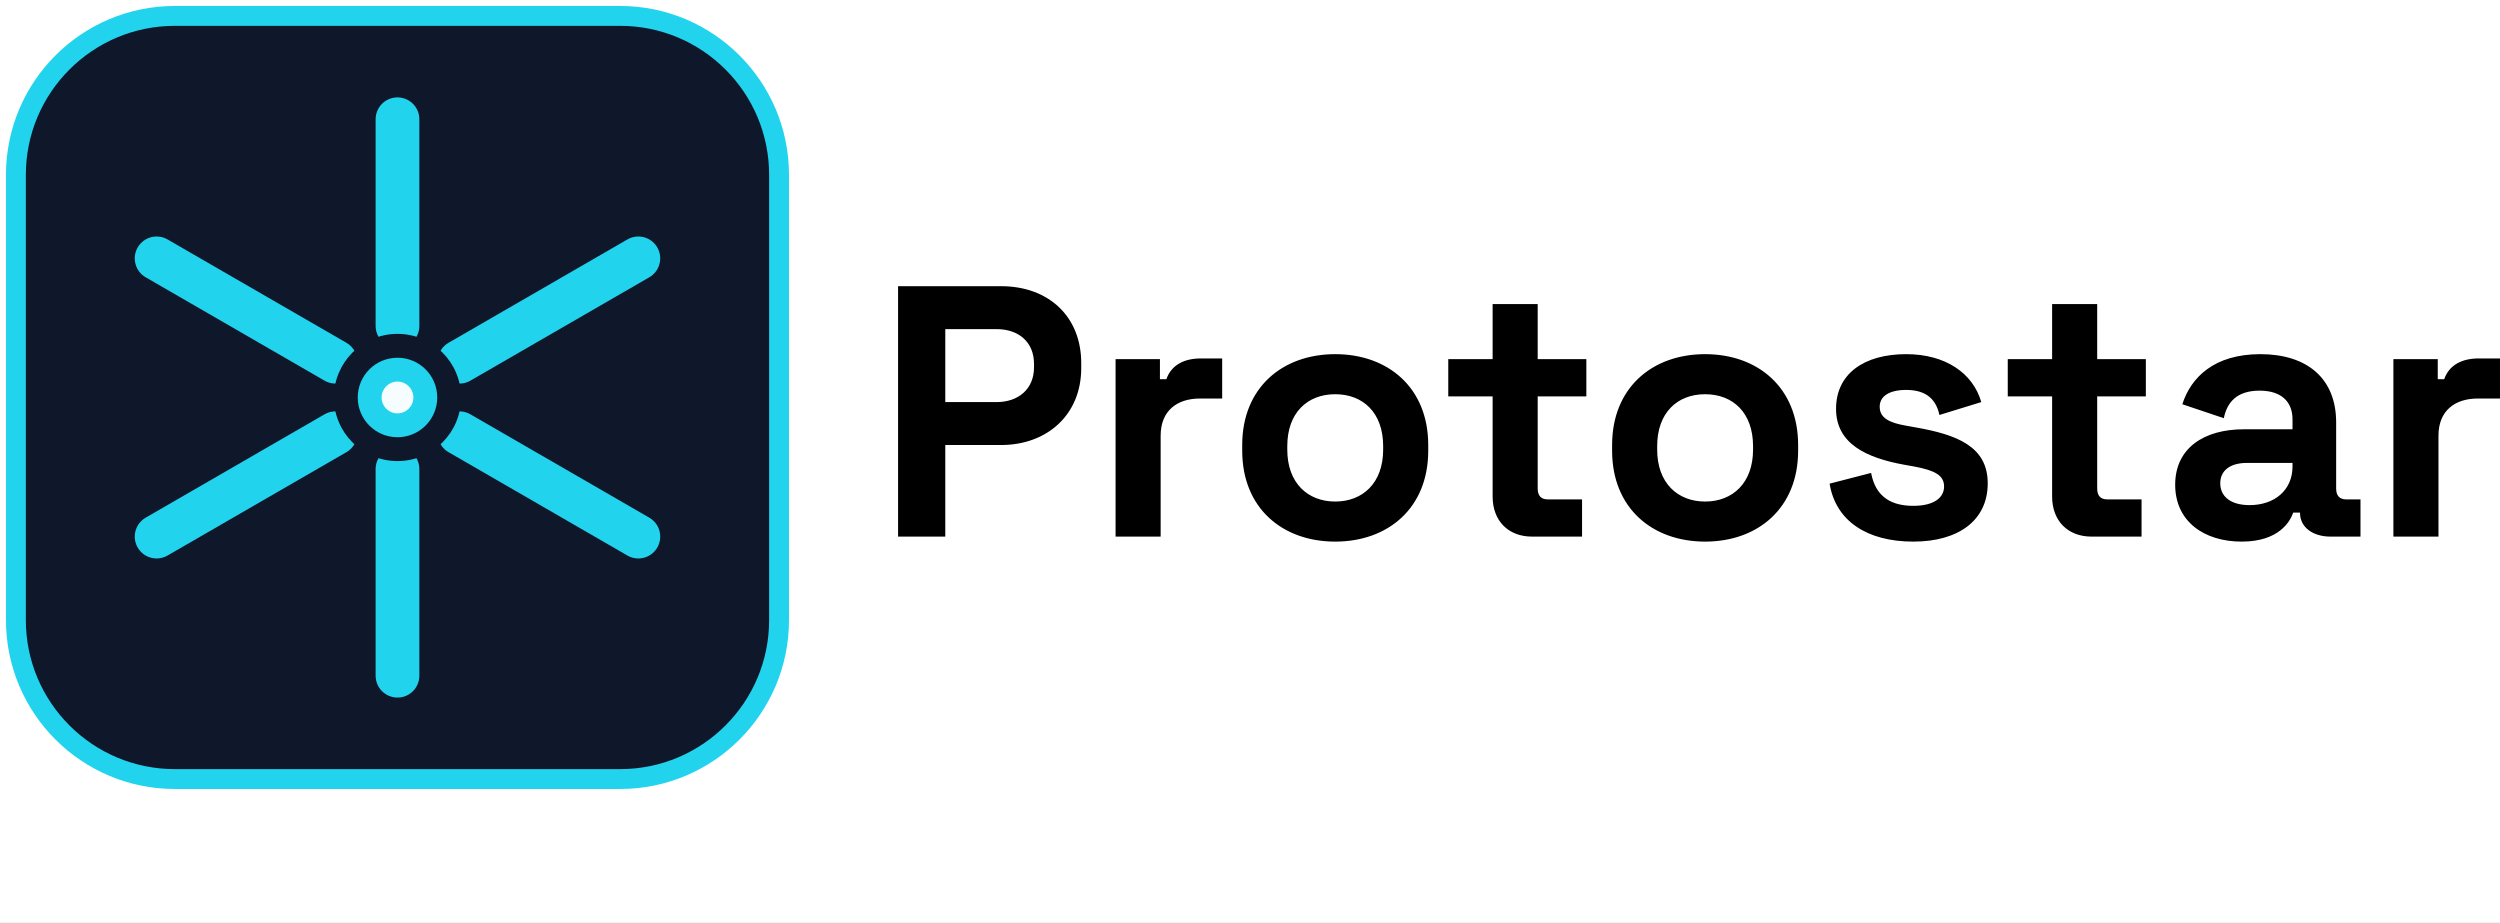
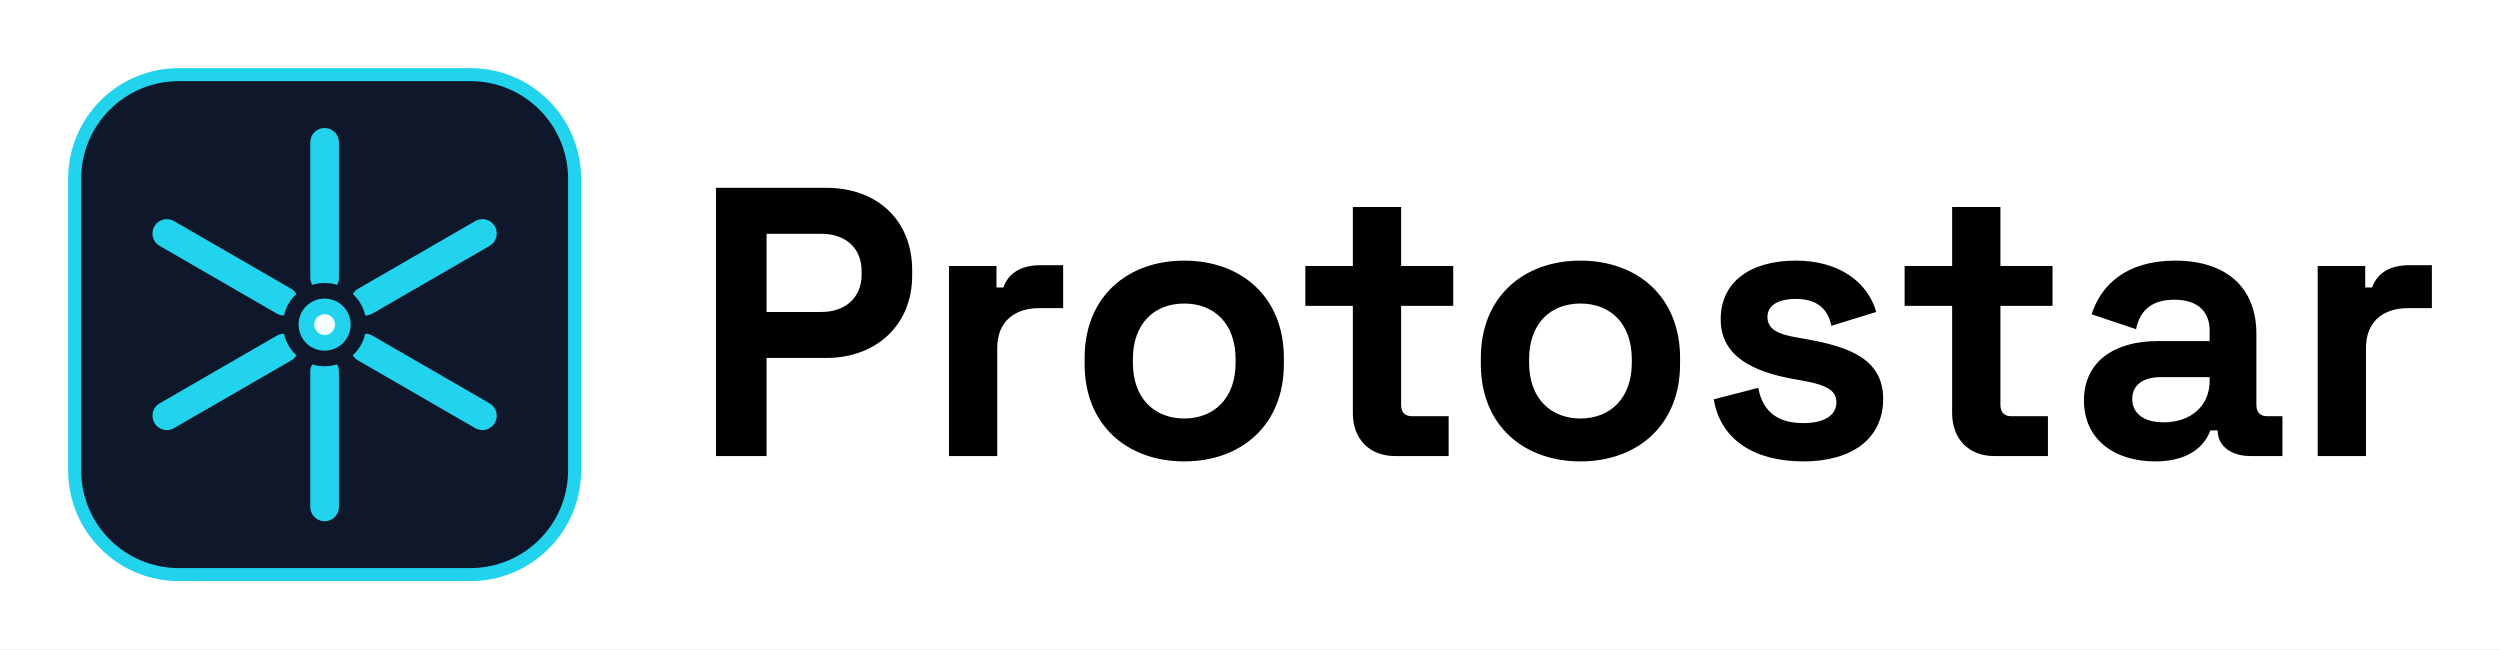
- <svg xmlns="http://www.w3.org/2000/svg" viewBox="0 0 628.96 232" width="628.96" height="232" version="1.1" id="svg9">
+ <svg xmlns="http://www.w3.org/2000/svg" viewBox="0 0 587.187 152.488" width="587.187" height="152.488" version="1.1" id="svg9">
  <defs id="defs1">
    <style id="style1">
      .wordmark {
        font: bold 90px "Space Grotesk";
        fill: black;
      }
    </style>
  </defs>
  <rect width="100%" height="100%" fill="#ffffff" id="rect1" x="0" y="0" />
-   <g transform="translate(100,100)" id="g9">
+   <g transform="translate(76.24375,76.24375) scale(0.6116117)" id="g9">
    <rect x="-96" y="-96" width="192" height="192" rx="40" fill="#0f172a" stroke="#22d3ee" stroke-width="5" id="rect2" />
    <line x1="0" y1="-70" x2="0" y2="-18" stroke="#22d3ee" stroke-width="11" stroke-linecap="round" id="line2" />
    <line x1="0" y1="70" x2="0" y2="18" stroke="#22d3ee" stroke-width="11" stroke-linecap="round" id="line3" />
    <line x1="-60.6" y1="-35" x2="-15.6" y2="-9" stroke="#22d3ee" stroke-width="11" stroke-linecap="round" id="line4" />
    <line x1="60.6" y1="35" x2="15.6" y2="9" stroke="#22d3ee" stroke-width="11" stroke-linecap="round" id="line5" />
    <line x1="60.6" y1="-35" x2="15.6" y2="-9" stroke="#22d3ee" stroke-width="11" stroke-linecap="round" id="line6" />
    <line x1="-60.6" y1="35" x2="-15.6" y2="9" stroke="#22d3ee" stroke-width="11" stroke-linecap="round" id="line7" />
    <circle cx="0" cy="0" r="16" fill="#0f172a" id="circle7" />
    <circle cx="0" cy="0" r="10" fill="#22d3ee" id="circle8" />
    <circle cx="0" cy="0" r="4" fill="#ffffff" opacity="0.95" id="circle9" />
  </g>
-   <path d="m 225.94,135 h 11.88 v -23.04 h 14.04 c 11.52,0 20.16,-7.56 20.16,-19.35 V 91.35 C 272.02,79.56 263.74,72 251.86,72 h -25.92 z m 11.88,-33.84 V 82.8 h 12.87 c 5.67,0 9.45,3.33 9.45,8.73 v 0.9 c 0,5.4 -3.87,8.73 -9.45,8.73 z M 280.66,135 h 11.34 v -25.38 c 0,-6.3 4.14,-9.36 9.9,-9.36 h 5.58 V 90.18 h -5.4 c -4.14,0 -7.38,1.62 -8.64,5.22 h -1.62 v -5.04 h -11.16 z m 55.26,1.26 c 13.32,0 23.4,-8.46 23.4,-22.86 v -1.44 c 0,-14.4 -10.08,-22.86 -23.4,-22.86 -13.32,0 -23.4,8.46 -23.4,22.86 v 1.44 c 0,14.4 10.08,22.86 23.4,22.86 z m 0,-10.08 c -6.93,0 -12.06,-4.68 -12.06,-13.05 v -0.9 c 0,-8.37 5.04,-13.05 12.06,-13.05 7.02,0 12.06,4.68 12.06,13.05 v 0.9 c 0,8.37 -5.13,13.05 -12.06,13.05 z m 49.5,8.82 h 12.6 v -9.36 h -8.64 c -1.62,0 -2.52,-0.9 -2.52,-2.7 V 99.72 h 12.24 v -9.36 h -12.24 V 76.5 h -11.34 v 13.86 h -11.16 v 9.36 h 11.16 v 25.2 c 0,6.12 3.96,10.08 9.9,10.08 z m 43.56,1.26 c 13.32,0 23.4,-8.46 23.4,-22.86 v -1.44 c 0,-14.4 -10.08,-22.86 -23.4,-22.86 -13.32,0 -23.4,8.46 -23.4,22.86 v 1.44 c 0,14.4 10.08,22.86 23.4,22.86 z m 0,-10.08 c -6.93,0 -12.06,-4.68 -12.06,-13.05 v -0.9 c 0,-8.37 5.04,-13.05 12.06,-13.05 7.02,0 12.06,4.68 12.06,13.05 v 0.9 c 0,8.37 -5.13,13.05 -12.06,13.05 z m 52.38,10.08 c 11.34,0 18.72,-5.31 18.72,-14.67 0,-9.36 -7.92,-12.24 -18,-14.04 l -2.52,-0.45 c -4.14,-0.72 -6.66,-1.89 -6.66,-4.77 0,-2.61 2.34,-4.23 6.66,-4.23 4.32,0 7.38,1.71 8.37,6.3 l 10.53,-3.24 c -2.07,-7.2 -8.91,-12.06 -18.9,-12.06 -10.62,0 -17.64,4.95 -17.64,13.77 0,8.82 7.74,12.33 17.1,14.04 l 2.52,0.45 c 5.31,0.99 7.56,2.25 7.56,5.04 0,2.79 -2.52,4.86 -7.74,4.86 -5.22,0 -9.45,-1.98 -10.62,-8.28 l -10.44,2.7 c 1.53,9.36 9.36,14.58 21.06,14.58 z m 44.82,-1.26 h 12.6 v -9.36 h -8.64 c -1.62,0 -2.52,-0.9 -2.52,-2.7 V 99.72 h 12.24 v -9.36 h -12.24 V 76.5 h -11.34 v 13.86 h -11.16 v 9.36 h 11.16 v 25.2 c 0,6.12 3.96,10.08 9.9,10.08 z m 37.8,1.26 c 9.36,0 12.15,-5.04 12.96,-7.29 h 1.71 v 0.09 c 0,3.6 3.24,5.94 7.65,5.94 h 7.56 v -9.36 h -3.6 c -1.62,0 -2.52,-0.9 -2.52,-2.7 v -16.65 c 0,-11.16 -7.38,-17.19 -19.08,-17.19 -11.61,0 -17.46,5.85 -19.62,12.6 l 10.44,3.51 c 0.81,-4.05 3.33,-6.93 9,-6.93 5.76,0 8.28,3.06 8.28,7.2 V 108 h -12.24 c -10.08,0 -17.28,4.77 -17.28,13.95 0,9.18 7.2,14.31 16.74,14.31 z m 1.98,-9.18 c -4.86,0 -7.38,-2.25 -7.38,-5.49 0,-3.24 2.52,-5.13 6.75,-5.13 h 11.43 v 0.9 c 0,5.94 -4.5,9.72 -10.8,9.72 z m 36.18,7.92 h 11.34 v -25.38 c 0,-6.3 4.14,-9.36 9.9,-9.36 h 5.58 V 90.18 h -5.4 c -4.14,0 -7.38,1.62 -8.64,5.22 h -1.62 v -5.04 h -11.16 z" id="text9" style="font-style:normal;font-variant:normal;font-weight:bold;font-stretch:normal;font-size:90px;line-height:normal;font-family:'Space Grotesk'" class="wordmark" aria-label="Protostar" />
+   <path transform="translate(-57.7725,-27.88625)" d="m 225.94,135 h 11.88 v -23.04 h 14.04 c 11.52,0 20.16,-7.56 20.16,-19.35 V 91.35 C 272.02,79.56 263.74,72 251.86,72 h -25.92 z m 11.88,-33.84 V 82.8 h 12.87 c 5.67,0 9.45,3.33 9.45,8.73 v 0.9 c 0,5.4 -3.87,8.73 -9.45,8.73 z M 280.66,135 h 11.34 v -25.38 c 0,-6.3 4.14,-9.36 9.9,-9.36 h 5.58 V 90.18 h -5.4 c -4.14,0 -7.38,1.62 -8.64,5.22 h -1.62 v -5.04 h -11.16 z m 55.26,1.26 c 13.32,0 23.4,-8.46 23.4,-22.86 v -1.44 c 0,-14.4 -10.08,-22.86 -23.4,-22.86 -13.32,0 -23.4,8.46 -23.4,22.86 v 1.44 c 0,14.4 10.08,22.86 23.4,22.86 z m 0,-10.08 c -6.93,0 -12.06,-4.68 -12.06,-13.05 v -0.9 c 0,-8.37 5.04,-13.05 12.06,-13.05 7.02,0 12.06,4.68 12.06,13.05 v 0.9 c 0,8.37 -5.13,13.05 -12.06,13.05 z m 49.5,8.82 h 12.6 v -9.36 h -8.64 c -1.62,0 -2.52,-0.9 -2.52,-2.7 V 99.72 h 12.24 v -9.36 h -12.24 V 76.5 h -11.34 v 13.86 h -11.16 v 9.36 h 11.16 v 25.2 c 0,6.12 3.96,10.08 9.9,10.08 z m 43.56,1.26 c 13.32,0 23.4,-8.46 23.4,-22.86 v -1.44 c 0,-14.4 -10.08,-22.86 -23.4,-22.86 -13.32,0 -23.4,8.46 -23.4,22.86 v 1.44 c 0,14.4 10.08,22.86 23.4,22.86 z m 0,-10.08 c -6.93,0 -12.06,-4.68 -12.06,-13.05 v -0.9 c 0,-8.37 5.04,-13.05 12.06,-13.05 7.02,0 12.06,4.68 12.06,13.05 v 0.9 c 0,8.37 -5.13,13.05 -12.06,13.05 z m 52.38,10.08 c 11.34,0 18.72,-5.31 18.72,-14.67 0,-9.36 -7.92,-12.24 -18,-14.04 l -2.52,-0.45 c -4.14,-0.72 -6.66,-1.89 -6.66,-4.77 0,-2.61 2.34,-4.23 6.66,-4.23 4.32,0 7.38,1.71 8.37,6.3 l 10.53,-3.24 c -2.07,-7.2 -8.91,-12.06 -18.9,-12.06 -10.62,0 -17.64,4.95 -17.64,13.77 0,8.82 7.74,12.33 17.1,14.04 l 2.52,0.45 c 5.31,0.99 7.56,2.25 7.56,5.04 0,2.79 -2.52,4.86 -7.74,4.86 -5.22,0 -9.45,-1.98 -10.62,-8.28 l -10.44,2.7 c 1.53,9.36 9.36,14.58 21.06,14.58 z m 44.82,-1.26 h 12.6 v -9.36 h -8.64 c -1.62,0 -2.52,-0.9 -2.52,-2.7 V 99.72 h 12.24 v -9.36 h -12.24 V 76.5 h -11.34 v 13.86 h -11.16 v 9.36 h 11.16 v 25.2 c 0,6.12 3.96,10.08 9.9,10.08 z m 37.8,1.26 c 9.36,0 12.15,-5.04 12.96,-7.29 h 1.71 v 0.09 c 0,3.6 3.24,5.94 7.65,5.94 h 7.56 v -9.36 h -3.6 c -1.62,0 -2.52,-0.9 -2.52,-2.7 v -16.65 c 0,-11.16 -7.38,-17.19 -19.08,-17.19 -11.61,0 -17.46,5.85 -19.62,12.6 l 10.44,3.51 c 0.81,-4.05 3.33,-6.93 9,-6.93 5.76,0 8.28,3.06 8.28,7.2 V 108 h -12.24 c -10.08,0 -17.28,4.77 -17.28,13.95 0,9.18 7.2,14.31 16.74,14.31 z m 1.98,-9.18 c -4.86,0 -7.38,-2.25 -7.38,-5.49 0,-3.24 2.52,-5.13 6.75,-5.13 h 11.43 v 0.9 c 0,5.94 -4.5,9.72 -10.8,9.72 z m 36.18,7.92 h 11.34 v -25.38 c 0,-6.3 4.14,-9.36 9.9,-9.36 h 5.58 V 90.18 h -5.4 c -4.14,0 -7.38,1.62 -8.64,5.22 h -1.62 v -5.04 h -11.16 z" id="text9" style="font-style:normal;font-variant:normal;font-weight:bold;font-stretch:normal;font-size:90px;line-height:normal;font-family:'Space Grotesk'" class="wordmark" aria-label="Protostar" />
</svg>
